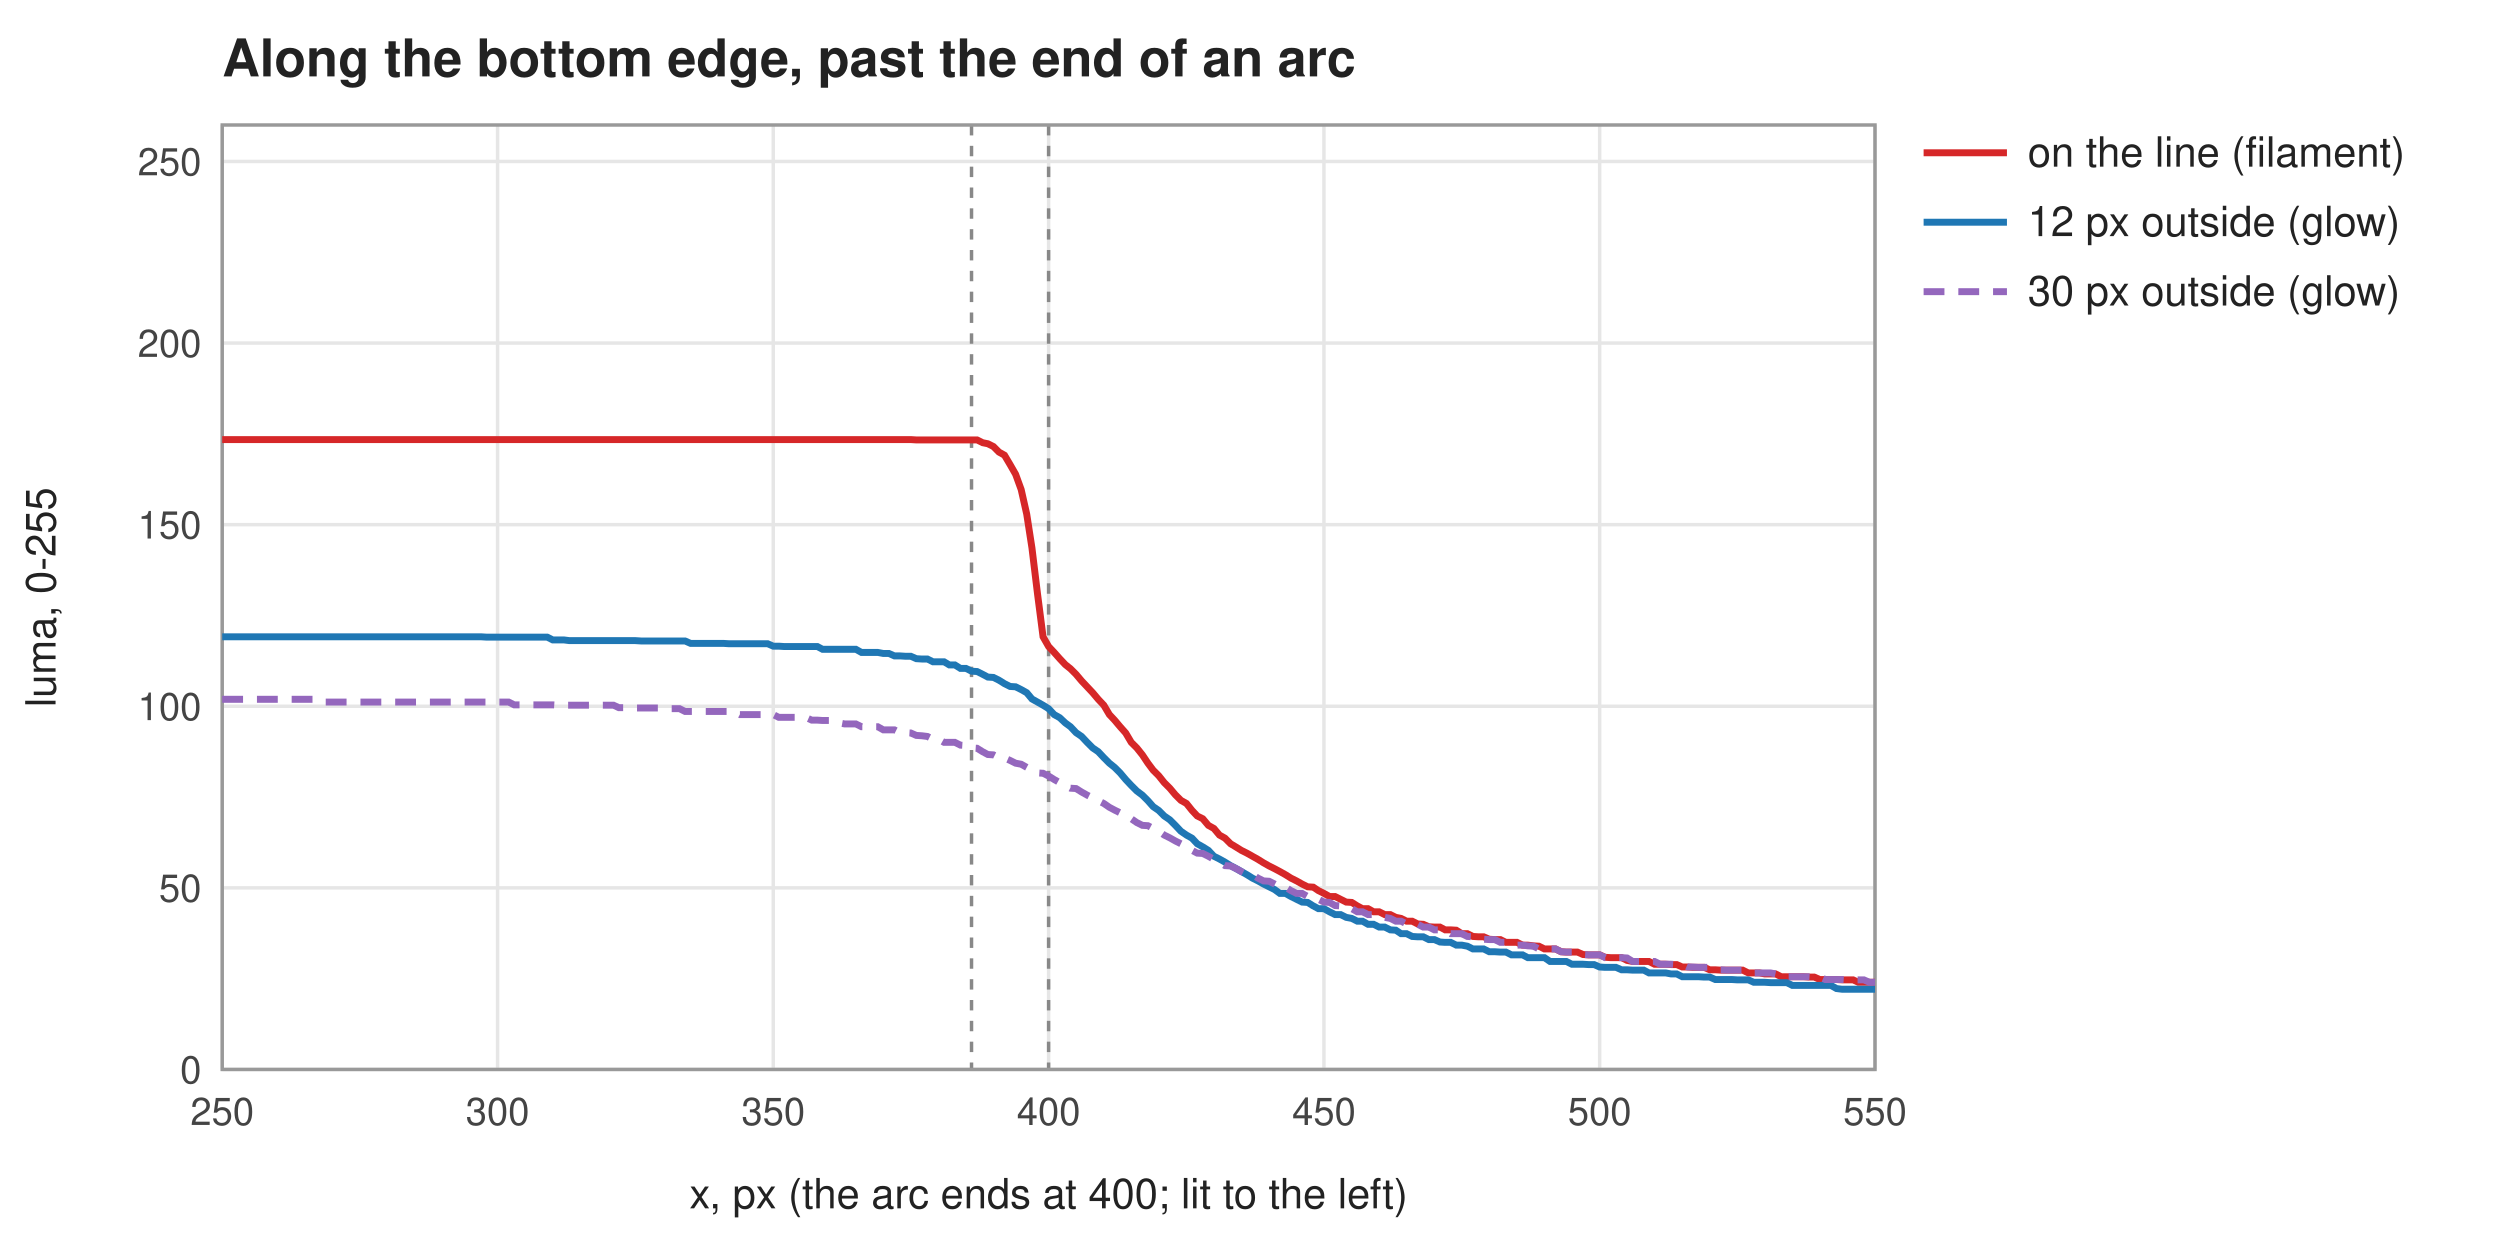
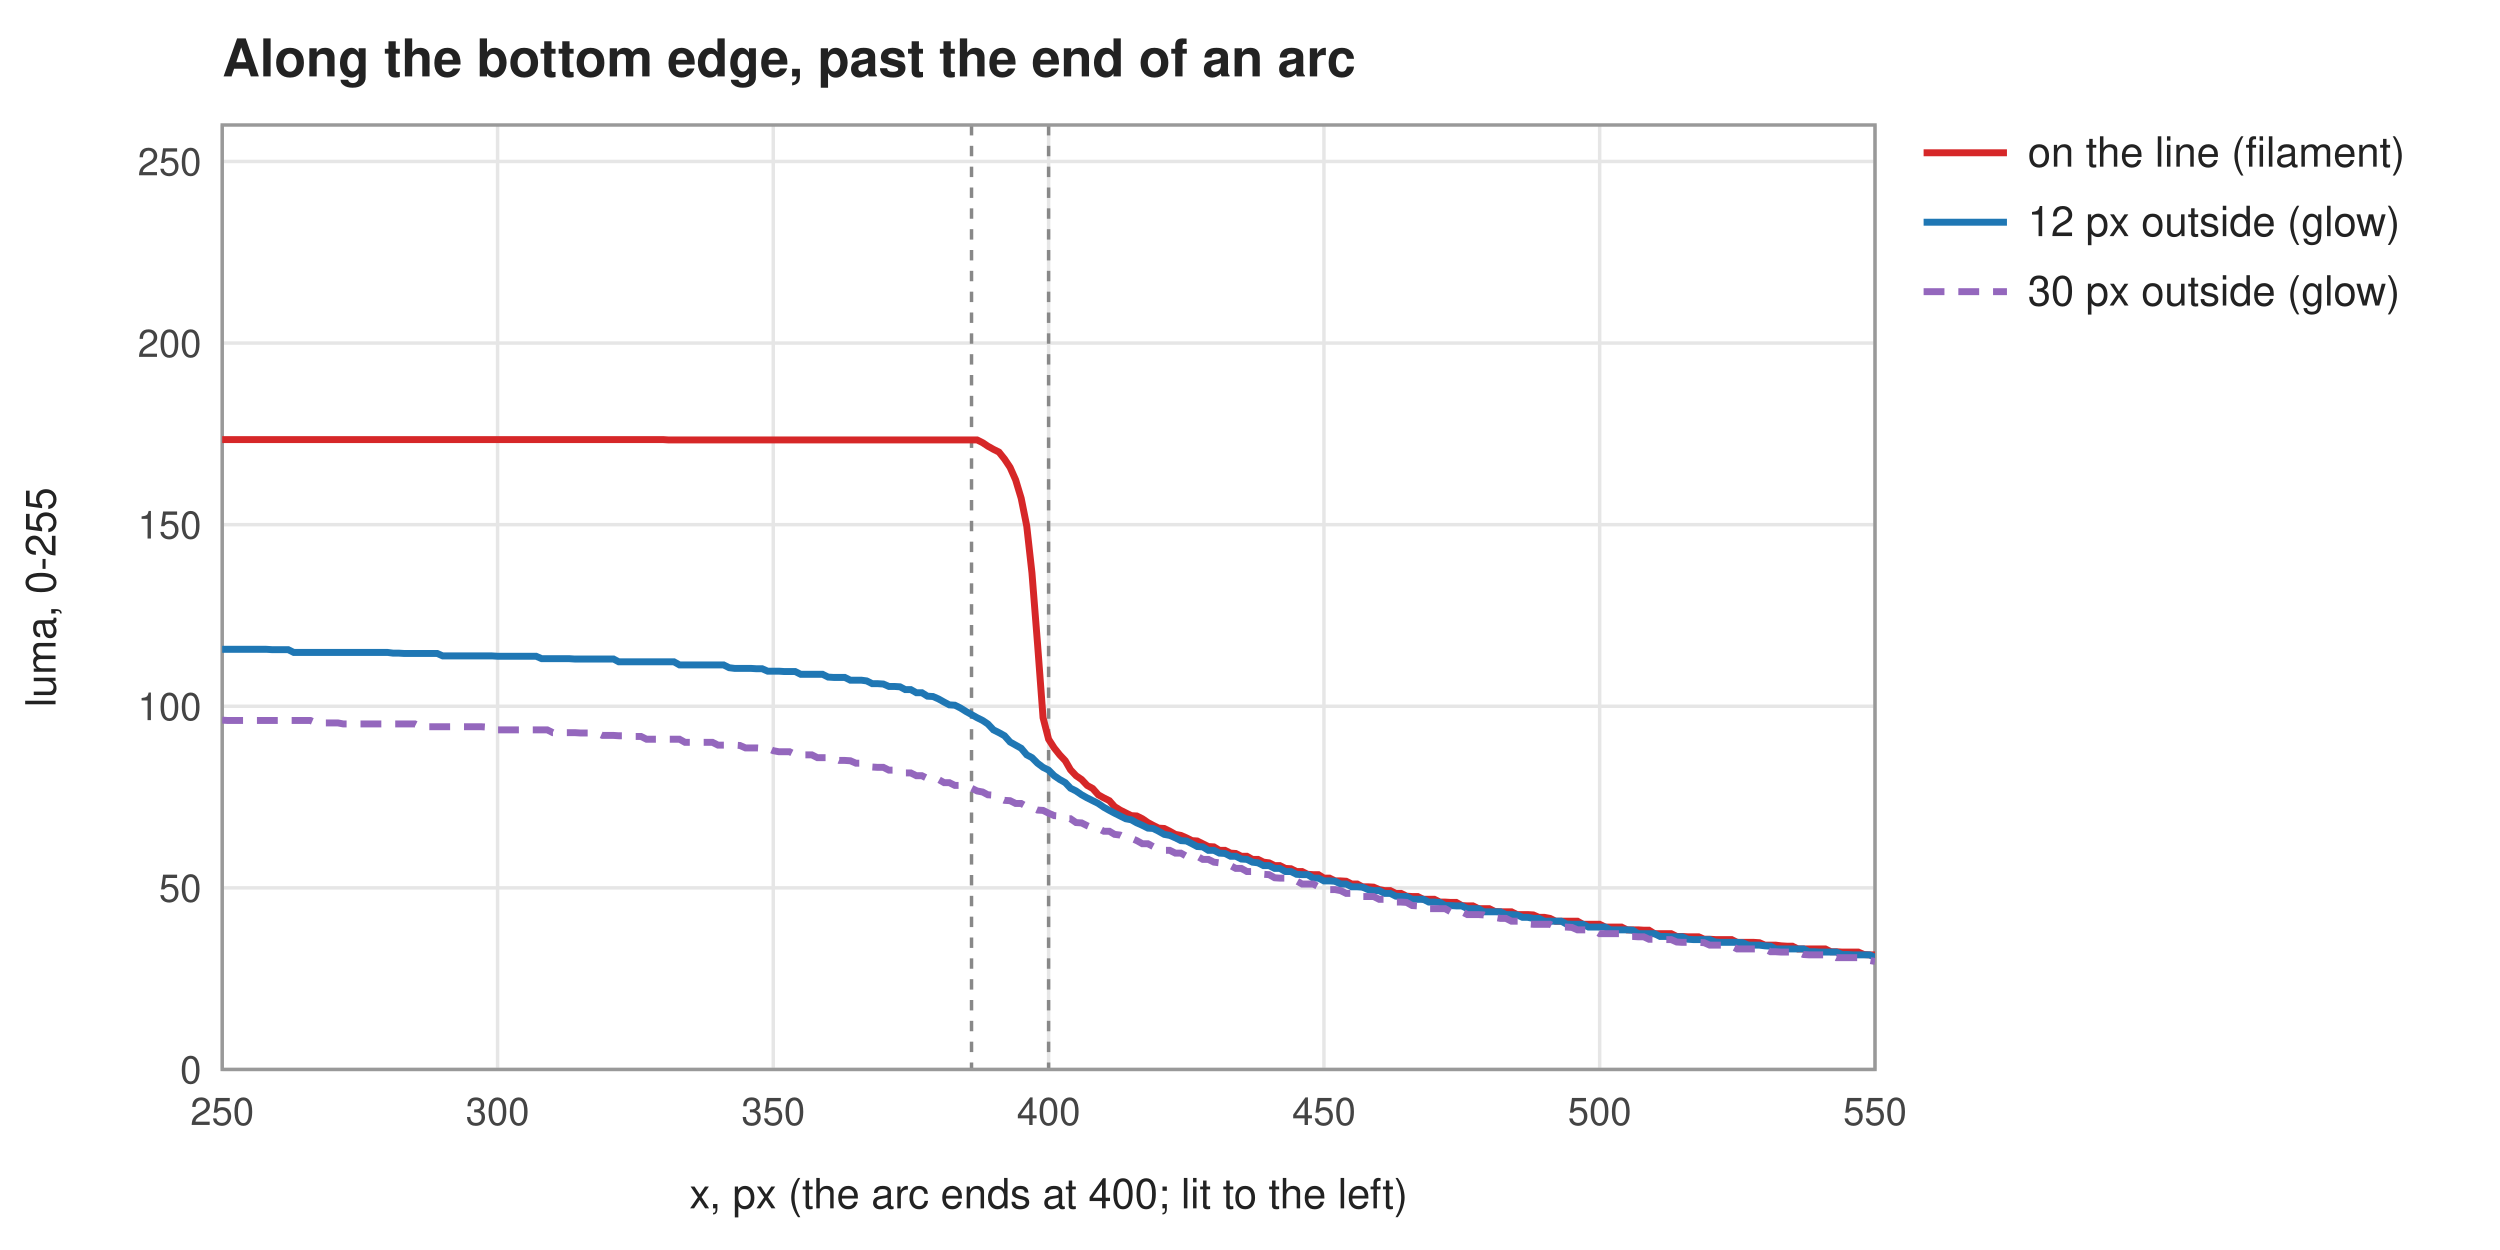
<svg xmlns="http://www.w3.org/2000/svg" width="720" height="360" viewBox="0 0 720 360" font-family="Helvetica, Arial, sans-serif">
  <rect width="100%" height="100%" fill="#ffffff" />
  <text x="64" y="22" font-size="15" font-weight="bold" fill="#222">Along the bottom edge, past the end of an arc</text>
  <line x1="64.0" y1="36" x2="64.0" y2="308" stroke="#e6e6e6" />
  <text x="64.0" y="324" font-size="11" fill="#444" text-anchor="middle">250</text>
  <line x1="143.3" y1="36" x2="143.3" y2="308" stroke="#e6e6e6" />
  <text x="143.3" y="324" font-size="11" fill="#444" text-anchor="middle">300</text>
  <line x1="222.7" y1="36" x2="222.7" y2="308" stroke="#e6e6e6" />
  <text x="222.7" y="324" font-size="11" fill="#444" text-anchor="middle">350</text>
  <line x1="302.0" y1="36" x2="302.0" y2="308" stroke="#e6e6e6" />
  <text x="302.0" y="324" font-size="11" fill="#444" text-anchor="middle">400</text>
  <line x1="381.3" y1="36" x2="381.3" y2="308" stroke="#e6e6e6" />
  <text x="381.3" y="324" font-size="11" fill="#444" text-anchor="middle">450</text>
  <line x1="460.7" y1="36" x2="460.7" y2="308" stroke="#e6e6e6" />
  <text x="460.7" y="324" font-size="11" fill="#444" text-anchor="middle">500</text>
  <line x1="540.0" y1="36" x2="540.0" y2="308" stroke="#e6e6e6" />
  <text x="540.0" y="324" font-size="11" fill="#444" text-anchor="middle">550</text>
  <line x1="64" y1="308.0" x2="540" y2="308.0" stroke="#e6e6e6" />
  <text x="58" y="312.0" font-size="11" fill="#444" text-anchor="end">0</text>
  <line x1="64" y1="255.7" x2="540" y2="255.7" stroke="#e6e6e6" />
  <text x="58" y="259.7" font-size="11" fill="#444" text-anchor="end">50</text>
  <line x1="64" y1="203.4" x2="540" y2="203.4" stroke="#e6e6e6" />
  <text x="58" y="207.4" font-size="11" fill="#444" text-anchor="end">100</text>
  <line x1="64" y1="151.1" x2="540" y2="151.1" stroke="#e6e6e6" />
  <text x="58" y="155.1" font-size="11" fill="#444" text-anchor="end">150</text>
  <line x1="64" y1="98.8" x2="540" y2="98.8" stroke="#e6e6e6" />
  <text x="58" y="102.8" font-size="11" fill="#444" text-anchor="end">200</text>
  <line x1="64" y1="46.5" x2="540" y2="46.5" stroke="#e6e6e6" />
  <text x="58" y="50.5" font-size="11" fill="#444" text-anchor="end">250</text>
  <line x1="279.8" y1="36" x2="279.8" y2="308" stroke="#888" stroke-dasharray="3,3" />
  <line x1="302.0" y1="36" x2="302.0" y2="308" stroke="#888" stroke-dasharray="3,3" />
  <rect x="64" y="36" width="476" height="272" fill="none" stroke="#999" />
  <text x="302" y="348" font-size="12" fill="#222" text-anchor="middle">x, px (the arc ends at 400; lit to the left)</text>
  <text transform="translate(16,172) rotate(-90)" font-size="12" fill="#222" text-anchor="middle">luma, 0-255</text>
  <clipPath id="plot">
    <rect x="64" y="36" width="476" height="272" />
  </clipPath>
-   <polyline clip-path="url(#plot)" fill="none" stroke="#d62728" stroke-width="2" points="64.0,126.6 65.6,126.6 67.2,126.6 68.8,126.6 70.3,126.6 71.9,126.6 73.5,126.6 75.1,126.6 76.7,126.6 78.3,126.6 79.9,126.6 81.5,126.6 83.0,126.6 84.6,126.6 86.2,126.6 87.8,126.6 89.4,126.6 91.0,126.6 92.6,126.6 94.1,126.6 95.7,126.6 97.3,126.6 98.9,126.6 100.5,126.6 102.1,126.6 103.7,126.6 105.3,126.6 106.8,126.6 108.4,126.6 110.0,126.6 111.6,126.6 113.2,126.6 114.8,126.6 116.4,126.6 117.9,126.6 119.5,126.6 121.1,126.6 122.7,126.6 124.3,126.6 125.9,126.6 127.5,126.6 129.1,126.6 130.6,126.6 132.2,126.6 133.8,126.6 135.4,126.6 137.0,126.6 138.6,126.6 140.2,126.6 141.7,126.6 143.3,126.6 144.9,126.6 146.5,126.6 148.1,126.6 149.7,126.6 151.3,126.6 152.9,126.6 154.4,126.6 156.0,126.6 157.6,126.6 159.2,126.6 160.8,126.6 162.4,126.6 164.0,126.6 165.5,126.6 167.1,126.6 168.7,126.6 170.3,126.6 171.9,126.6 173.5,126.6 175.1,126.6 176.7,126.6 178.2,126.6 179.8,126.6 181.4,126.6 183.0,126.6 184.6,126.6 186.2,126.6 187.8,126.6 189.3,126.6 190.9,126.6 192.5,126.6 194.1,126.6 195.7,126.6 197.3,126.6 198.9,126.6 200.5,126.6 202.0,126.6 203.6,126.6 205.2,126.6 206.8,126.6 208.4,126.6 210.0,126.6 211.6,126.6 213.1,126.6 214.7,126.6 216.3,126.6 217.9,126.6 219.5,126.6 221.1,126.6 222.7,126.6 224.3,126.6 225.8,126.6 227.4,126.6 229.0,126.6 230.6,126.6 232.2,126.6 233.8,126.6 235.4,126.6 236.9,126.6 238.5,126.6 240.1,126.6 241.7,126.6 243.3,126.6 244.9,126.6 246.5,126.6 248.1,126.6 249.6,126.6 251.2,126.6 252.8,126.6 254.4,126.6 256.0,126.6 257.6,126.6 259.2,126.6 260.7,126.6 262.3,126.6 263.9,126.7 265.5,126.7 267.1,126.7 268.7,126.7 270.3,126.7 271.9,126.7 273.4,126.7 275.0,126.7 276.6,126.7 278.2,126.7 279.8,126.7 281.4,126.7 283.0,127.5 284.5,127.8 286.1,128.6 287.7,130.2 289.3,131.1 290.9,133.8 292.5,136.6 294.1,141.0 295.7,148.1 297.2,157.8 298.8,171.0 300.4,183.4 302.0,186.2 303.6,187.9 305.2,189.7 306.8,191.4 308.3,192.6 309.9,194.2 311.5,196.1 313.1,197.8 314.7,199.5 316.3,201.4 317.9,203.1 319.5,205.8 321.0,207.4 322.6,209.3 324.2,211.1 325.8,213.8 327.4,215.4 329.0,217.4 330.6,219.8 332.1,221.8 333.7,223.4 335.3,225.4 336.9,227.0 338.5,228.9 340.1,230.5 341.7,231.4 343.3,233.4 344.8,235.0 346.4,235.8 348.0,237.7 349.6,238.6 351.2,240.5 352.8,241.4 354.4,243.0 355.9,243.9 357.5,244.9 359.1,245.7 360.7,246.6 362.3,247.5 363.9,248.5 365.5,249.4 367.1,250.2 368.6,251.0 370.2,251.9 371.8,252.9 373.4,253.7 375.0,254.6 376.6,255.4 378.2,255.5 379.7,256.5 381.3,257.3 382.9,258.2 384.5,258.2 386.1,259.0 387.7,259.8 389.3,259.9 390.9,260.9 392.4,261.7 394.0,261.7 395.6,262.6 397.2,262.6 398.8,263.4 400.4,263.4 402.0,264.2 403.5,264.5 405.1,265.3 406.7,265.3 408.3,266.1 409.9,266.2 411.5,266.9 413.1,267.0 414.7,267.0 416.2,267.8 417.8,267.8 419.4,267.9 421.0,268.9 422.6,268.9 424.2,269.7 425.8,269.8 427.3,269.8 428.9,270.5 430.5,270.6 432.1,270.6 433.7,271.4 435.3,271.4 436.9,271.4 438.5,272.2 440.0,272.2 441.6,272.4 443.2,272.5 444.8,273.3 446.4,273.3 448.0,273.3 449.6,274.1 451.1,274.2 452.7,274.2 454.3,274.2 455.9,274.9 457.5,275.0 459.1,275.0 460.7,275.0 462.3,275.7 463.8,275.8 465.4,275.8 467.0,275.8 468.6,276.6 470.2,276.9 471.8,276.9 473.4,276.9 474.9,276.9 476.5,277.7 478.1,277.7 479.7,277.7 481.3,277.8 482.9,277.8 484.5,278.5 486.1,278.5 487.6,278.6 489.2,278.6 490.8,278.6 492.4,279.3 494.0,279.3 495.6,279.4 497.2,279.4 498.7,279.4 500.3,279.4 501.9,279.4 503.5,280.2 505.1,280.2 506.7,280.2 508.3,280.5 509.9,280.5 511.4,280.5 513.0,281.3 514.6,281.3 516.2,281.3 517.8,281.3 519.4,281.3 521.0,281.4 522.5,281.4 524.1,282.1 525.7,282.1 527.3,282.1 528.9,282.1 530.5,282.2 532.1,282.2 533.7,282.2 535.2,282.9 536.8,282.9 538.4,282.9 540.0,282.9 " />
+   <polyline clip-path="url(#plot)" fill="none" stroke="#d62728" stroke-width="2" points="64.0,126.6 65.6,126.6 67.2,126.6 68.8,126.6 70.3,126.6 71.9,126.6 73.5,126.6 75.1,126.6 76.7,126.6 78.3,126.6 79.9,126.6 81.5,126.6 83.0,126.6 84.6,126.6 86.2,126.6 87.8,126.6 89.4,126.6 91.0,126.6 92.6,126.6 94.1,126.6 95.7,126.6 97.3,126.6 98.9,126.6 100.5,126.6 102.1,126.6 103.7,126.6 105.3,126.6 106.8,126.6 108.4,126.6 110.0,126.6 111.6,126.6 113.2,126.6 114.8,126.6 116.4,126.6 117.9,126.6 119.5,126.6 121.1,126.6 122.7,126.6 124.3,126.6 125.9,126.6 127.5,126.6 129.1,126.6 130.6,126.6 132.2,126.6 133.8,126.6 135.4,126.6 137.0,126.6 138.6,126.6 140.2,126.6 141.7,126.6 143.3,126.6 144.9,126.6 146.5,126.6 148.1,126.6 149.7,126.6 151.3,126.6 152.9,126.6 154.4,126.6 156.0,126.6 157.6,126.6 159.2,126.6 160.8,126.6 162.4,126.6 164.0,126.6 165.5,126.6 167.1,126.6 168.7,126.6 170.3,126.6 171.9,126.6 173.5,126.6 175.1,126.6 176.7,126.6 178.2,126.6 179.8,126.6 181.4,126.6 183.0,126.6 184.6,126.6 186.2,126.6 187.8,126.6 189.3,126.6 190.9,126.6 192.5,126.7 194.1,126.7 195.7,126.7 197.3,126.7 198.9,126.7 200.5,126.7 202.0,126.7 203.6,126.7 205.2,126.7 206.8,126.7 208.4,126.7 210.0,126.7 211.6,126.7 213.1,126.7 214.7,126.7 216.3,126.7 217.9,126.7 219.5,126.7 221.1,126.7 222.7,126.7 224.3,126.7 225.8,126.7 227.4,126.7 229.0,126.7 230.6,126.7 232.2,126.7 233.8,126.7 235.4,126.7 236.9,126.7 238.5,126.7 240.1,126.7 241.7,126.7 243.3,126.7 244.9,126.7 246.5,126.7 248.1,126.7 249.6,126.7 251.2,126.7 252.8,126.7 254.4,126.7 256.0,126.7 257.6,126.7 259.2,126.7 260.7,126.7 262.3,126.7 263.9,126.7 265.5,126.7 267.1,126.7 268.7,126.7 270.3,126.7 271.9,126.7 273.4,126.7 275.0,126.7 276.6,126.7 278.2,126.7 279.8,126.7 281.4,126.7 283.0,127.5 284.5,128.5 286.1,129.4 287.7,130.2 289.3,132.2 290.9,134.6 292.5,138.2 294.1,143.5 295.7,151.5 297.2,165.0 298.8,185.3 300.4,206.7 302.0,212.9 303.6,215.4 305.2,217.4 306.8,219.1 308.3,221.7 309.9,223.4 311.5,224.5 313.1,226.2 314.7,227.1 316.3,228.9 317.9,229.8 319.5,230.6 321.0,232.3 322.6,233.3 324.2,234.1 325.8,234.9 327.4,235.0 329.0,235.8 330.6,236.9 332.1,237.7 333.7,238.5 335.3,238.6 336.9,239.4 338.5,240.3 340.1,240.6 341.7,241.3 343.3,242.1 344.8,242.2 346.4,243.0 348.0,243.8 349.6,243.9 351.2,244.9 352.8,244.9 354.4,245.7 355.9,245.8 357.5,246.6 359.1,246.6 360.7,247.5 362.3,247.5 363.9,248.3 365.5,248.5 367.1,249.3 368.6,249.3 370.2,250.1 371.8,250.2 373.4,251.0 375.0,251.0 376.6,251.8 378.2,251.9 379.7,251.9 381.3,252.9 382.9,252.9 384.5,253.7 386.1,253.7 387.7,253.8 389.3,254.6 390.9,254.6 392.4,255.4 394.0,255.4 395.6,255.5 397.2,256.2 398.8,256.5 400.4,256.5 402.0,257.3 403.5,257.3 405.1,258.1 406.7,258.2 408.3,258.2 409.9,259.0 411.5,259.0 413.1,259.0 414.7,259.8 416.2,259.8 417.8,259.9 419.4,259.9 421.0,260.8 422.6,260.9 424.2,260.9 425.8,261.7 427.3,261.7 428.9,261.7 430.5,262.5 432.1,262.6 433.7,262.6 435.3,262.6 436.9,263.4 438.5,263.4 440.0,263.4 441.6,263.5 443.2,264.2 444.8,264.2 446.4,264.5 448.0,265.3 449.6,265.3 451.1,265.3 452.7,265.3 454.3,265.3 455.9,266.2 457.5,266.2 459.1,266.2 460.7,266.2 462.3,267.0 463.8,267.0 465.4,267.0 467.0,267.0 468.6,267.8 470.2,267.8 471.8,267.8 473.4,267.9 474.9,267.9 476.5,268.9 478.1,268.9 479.7,268.9 481.3,268.9 482.9,269.7 484.5,269.7 486.1,269.8 487.6,269.8 489.2,269.8 490.8,270.5 492.4,270.5 494.0,270.6 495.6,270.6 497.2,270.6 498.7,270.6 500.3,271.4 501.9,271.4 503.5,271.4 505.1,271.4 506.7,271.5 508.3,272.2 509.9,272.2 511.4,272.2 513.0,272.4 514.6,272.5 516.2,272.5 517.8,273.3 519.4,273.3 521.0,273.3 522.5,273.3 524.1,273.3 525.7,273.3 527.3,274.1 528.9,274.1 530.5,274.2 532.1,274.2 533.7,274.2 535.2,274.2 536.8,274.9 538.4,275.0 540.0,275.0 " />
  <line x1="554" y1="44" x2="578" y2="44" stroke="#d62728" stroke-width="2" />
  <text x="584" y="48" font-size="12" fill="#222">on the line (filament)</text>
-   <polyline clip-path="url(#plot)" fill="none" stroke="#1f77b4" stroke-width="2" points="64.0,183.4 65.6,183.4 67.2,183.4 68.8,183.4 70.3,183.4 71.9,183.4 73.5,183.4 75.1,183.4 76.7,183.4 78.3,183.4 79.9,183.4 81.5,183.4 83.0,183.4 84.6,183.4 86.2,183.4 87.8,183.4 89.4,183.4 91.0,183.4 92.6,183.4 94.1,183.4 95.7,183.4 97.3,183.4 98.9,183.4 100.5,183.4 102.1,183.4 103.7,183.4 105.3,183.4 106.8,183.4 108.4,183.4 110.0,183.4 111.6,183.4 113.2,183.4 114.8,183.4 116.4,183.4 117.9,183.4 119.5,183.4 121.1,183.4 122.7,183.4 124.3,183.4 125.9,183.4 127.5,183.4 129.1,183.4 130.6,183.4 132.2,183.4 133.8,183.4 135.4,183.4 137.0,183.4 138.6,183.4 140.2,183.5 141.7,183.5 143.3,183.5 144.9,183.5 146.5,183.5 148.1,183.5 149.7,183.5 151.3,183.5 152.9,183.5 154.4,183.5 156.0,183.5 157.6,183.5 159.2,184.3 160.8,184.3 162.4,184.3 164.0,184.5 165.5,184.5 167.1,184.5 168.7,184.5 170.3,184.5 171.9,184.5 173.5,184.5 175.1,184.5 176.7,184.5 178.2,184.5 179.8,184.5 181.4,184.5 183.0,184.5 184.6,184.6 186.2,184.6 187.8,184.6 189.3,184.6 190.9,184.6 192.5,184.6 194.1,184.6 195.7,184.6 197.3,184.6 198.9,185.3 200.5,185.3 202.0,185.3 203.6,185.3 205.2,185.3 206.8,185.3 208.4,185.3 210.0,185.4 211.6,185.4 213.1,185.4 214.7,185.4 216.3,185.4 217.9,185.4 219.5,185.4 221.1,185.4 222.7,186.1 224.3,186.1 225.8,186.2 227.4,186.2 229.0,186.2 230.6,186.2 232.2,186.2 233.8,186.2 235.4,186.2 236.9,187.0 238.5,187.0 240.1,187.0 241.7,187.0 243.3,187.0 244.9,187.0 246.5,187.0 248.1,187.9 249.6,187.9 251.2,187.9 252.8,187.9 254.4,188.2 256.0,188.2 257.6,188.9 259.2,188.9 260.7,189.0 262.3,189.0 263.9,189.7 265.5,189.8 267.1,189.8 268.7,190.6 270.3,190.6 271.9,190.6 273.4,191.5 275.0,191.5 276.6,192.5 278.2,192.5 279.8,193.3 281.4,193.4 283.0,194.2 284.5,195.0 286.1,195.1 287.7,195.9 289.3,196.9 290.9,197.7 292.5,197.8 294.1,198.6 295.7,199.5 297.2,201.3 298.8,202.2 300.4,203.1 302.0,204.1 303.6,205.8 305.2,206.7 306.8,208.2 308.3,209.3 309.9,211.0 311.5,212.1 313.1,213.8 314.7,215.4 316.3,216.5 317.9,218.2 319.5,219.8 321.0,221.0 322.6,222.6 324.2,224.5 325.8,226.2 327.4,227.8 329.0,229.0 330.6,230.6 332.1,232.3 333.7,233.4 335.3,235.0 336.9,236.1 338.5,237.7 340.1,239.4 341.7,240.5 343.3,241.4 344.8,243.0 346.4,243.9 348.0,244.9 349.6,246.6 351.2,247.4 352.8,248.3 354.4,249.3 355.9,250.1 357.5,251.0 359.1,251.9 360.7,252.9 362.3,253.7 363.9,254.6 365.5,255.4 367.1,256.2 368.6,257.3 370.2,257.3 371.8,258.2 373.4,259.0 375.0,259.8 376.6,259.9 378.2,260.9 379.7,261.7 381.3,261.7 382.9,262.6 384.5,263.4 386.1,263.4 387.7,264.2 389.3,264.5 390.9,265.3 392.4,265.3 394.0,266.2 395.6,266.2 397.2,267.0 398.8,267.0 400.4,267.8 402.0,267.9 403.5,268.9 405.1,268.9 406.7,269.7 408.3,269.8 409.9,269.8 411.5,270.6 413.1,270.6 414.7,271.3 416.2,271.4 417.8,271.4 419.4,272.2 421.0,272.2 422.6,272.5 424.2,273.3 425.8,273.3 427.3,273.3 428.9,274.1 430.5,274.1 432.1,274.2 433.7,274.2 435.3,275.0 436.9,275.0 438.5,275.0 440.0,275.8 441.6,275.8 443.2,275.8 444.8,275.8 446.4,276.9 448.0,276.9 449.6,276.9 451.1,276.9 452.7,277.7 454.3,277.7 455.9,277.7 457.5,277.8 459.1,277.8 460.7,278.5 462.3,278.6 463.8,278.6 465.4,278.6 467.0,279.3 468.6,279.3 470.2,279.4 471.8,279.4 473.4,279.4 474.9,280.2 476.5,280.2 478.1,280.2 479.7,280.2 481.3,280.5 482.9,280.5 484.5,281.3 486.1,281.3 487.6,281.3 489.2,281.3 490.8,281.4 492.4,281.4 494.0,282.1 495.6,282.1 497.2,282.1 498.7,282.1 500.3,282.2 501.9,282.2 503.5,282.2 505.1,282.9 506.7,282.9 508.3,282.9 509.9,283.0 511.4,283.0 513.0,283.0 514.6,283.0 516.2,283.8 517.8,283.8 519.4,283.8 521.0,283.8 522.5,283.8 524.1,283.8 525.7,283.8 527.3,283.8 528.9,284.7 530.5,284.9 532.1,284.9 533.7,284.9 535.2,284.9 536.8,284.9 538.4,284.9 540.0,284.9 " />
+   <polyline clip-path="url(#plot)" fill="none" stroke="#1f77b4" stroke-width="2" points="64.0,187.0 65.6,187.0 67.2,187.0 68.8,187.0 70.3,187.0 71.9,187.0 73.5,187.0 75.1,187.0 76.7,187.0 78.3,187.1 79.9,187.1 81.5,187.1 83.0,187.1 84.6,187.9 86.2,187.9 87.8,187.9 89.4,187.9 91.0,187.9 92.6,187.9 94.1,187.9 95.7,187.9 97.3,187.9 98.9,187.9 100.5,187.9 102.1,187.9 103.7,187.9 105.3,187.9 106.8,187.9 108.4,187.9 110.0,187.9 111.6,187.9 113.2,188.1 114.8,188.1 116.4,188.2 117.9,188.2 119.5,188.2 121.1,188.2 122.7,188.2 124.3,188.2 125.9,188.2 127.5,188.9 129.1,188.9 130.6,188.9 132.2,188.9 133.8,188.9 135.4,188.9 137.0,188.9 138.6,188.9 140.2,188.9 141.7,188.9 143.3,189.0 144.9,189.0 146.5,189.0 148.1,189.0 149.7,189.0 151.3,189.0 152.9,189.0 154.4,189.0 156.0,189.7 157.6,189.7 159.2,189.7 160.8,189.7 162.4,189.7 164.0,189.7 165.5,189.8 167.1,189.8 168.7,189.8 170.3,189.8 171.9,189.8 173.5,189.8 175.1,189.8 176.7,189.8 178.2,190.6 179.8,190.6 181.4,190.6 183.0,190.6 184.6,190.6 186.2,190.6 187.8,190.6 189.3,190.6 190.9,190.6 192.5,190.6 194.1,190.6 195.7,191.5 197.3,191.5 198.9,191.5 200.5,191.5 202.0,191.5 203.6,191.5 205.2,191.5 206.8,191.5 208.4,191.5 210.0,192.3 211.6,192.5 213.1,192.5 214.7,192.5 216.3,192.5 217.9,192.6 219.5,192.6 221.1,193.3 222.7,193.3 224.3,193.3 225.8,193.4 227.4,193.4 229.0,193.4 230.6,194.2 232.2,194.2 233.8,194.2 235.4,194.2 236.9,194.2 238.5,195.0 240.1,195.1 241.7,195.1 243.3,195.1 244.9,195.9 246.5,195.9 248.1,195.9 249.6,196.1 251.2,196.9 252.8,196.9 254.4,197.0 256.0,197.7 257.6,197.7 259.2,197.8 260.7,198.6 262.3,198.6 263.9,199.5 265.5,199.5 267.1,200.5 268.7,200.6 270.3,201.3 271.9,202.2 273.4,203.0 275.0,203.1 276.6,203.9 278.2,204.9 279.8,205.8 281.4,206.7 283.0,207.5 284.5,208.5 286.1,210.2 287.7,211.0 289.3,211.9 290.9,213.7 292.5,214.6 294.1,215.5 295.7,217.4 297.2,218.2 298.8,219.8 300.4,221.0 302.0,221.8 303.6,223.4 305.2,224.5 306.8,225.4 308.3,227.0 309.9,227.8 311.5,228.9 313.1,229.8 314.7,230.6 316.3,231.4 317.9,232.5 319.5,233.4 321.0,234.2 322.6,235.0 324.2,235.8 325.8,236.1 327.4,237.0 329.0,237.7 330.6,238.5 332.1,238.6 333.7,239.4 335.3,240.3 336.9,240.6 338.5,241.3 340.1,242.1 341.7,242.2 343.3,243.0 344.8,243.8 346.4,243.9 348.0,244.9 349.6,244.9 351.2,245.7 352.8,245.8 354.4,246.6 355.9,246.6 357.5,247.4 359.1,247.5 360.7,248.3 362.3,248.5 363.9,249.3 365.5,249.3 367.1,250.1 368.6,250.1 370.2,251.0 371.8,251.0 373.4,251.8 375.0,251.9 376.6,251.9 378.2,252.9 379.7,252.9 381.3,253.7 382.9,253.7 384.5,253.8 386.1,254.6 387.7,254.6 389.3,255.4 390.9,255.4 392.4,255.5 394.0,256.2 395.6,256.5 397.2,256.5 398.8,257.3 400.4,257.3 402.0,258.1 403.5,258.2 405.1,258.2 406.7,259.0 408.3,259.0 409.9,259.0 411.5,259.8 413.1,259.8 414.7,259.9 416.2,260.8 417.8,260.8 419.4,260.9 421.0,260.9 422.6,261.7 424.2,261.7 425.8,261.7 427.3,262.6 428.9,262.6 430.5,262.6 432.1,262.6 433.7,263.4 435.3,263.4 436.9,263.5 438.5,264.2 440.0,264.2 441.6,264.5 443.2,264.5 444.8,265.3 446.4,265.3 448.0,265.3 449.6,265.3 451.1,266.1 452.7,266.2 454.3,266.2 455.9,266.2 457.5,267.0 459.1,267.0 460.7,267.0 462.3,267.0 463.8,267.8 465.4,267.8 467.0,267.8 468.6,267.8 470.2,267.9 471.8,268.9 473.4,268.9 474.9,268.9 476.5,268.9 478.1,269.7 479.7,269.7 481.3,269.8 482.9,269.8 484.5,269.8 486.1,270.5 487.6,270.6 489.2,270.6 490.8,270.6 492.4,270.6 494.0,271.3 495.6,271.4 497.2,271.4 498.7,271.4 500.3,271.4 501.9,271.5 503.5,272.2 505.1,272.2 506.7,272.2 508.3,272.4 509.9,272.5 511.4,273.3 513.0,273.3 514.6,273.3 516.2,273.3 517.8,273.3 519.4,273.3 521.0,274.1 522.5,274.1 524.1,274.2 525.7,274.2 527.3,274.2 528.9,274.2 530.5,274.9 532.1,274.9 533.7,275.0 535.2,275.0 536.8,275.0 538.4,275.0 540.0,275.7 " />
  <line x1="554" y1="64" x2="578" y2="64" stroke="#1f77b4" stroke-width="2" />
  <text x="584" y="68" font-size="12" fill="#222">12 px outside (glow)</text>
-   <polyline clip-path="url(#plot)" fill="none" stroke="#9467bd" stroke-width="2" stroke-dasharray="6,4" points="64.0,201.4 65.6,201.4 67.2,201.4 68.8,201.4 70.3,201.4 71.9,201.4 73.5,201.4 75.1,201.4 76.7,201.4 78.3,201.4 79.9,201.4 81.5,201.4 83.0,201.4 84.6,201.4 86.2,201.4 87.8,201.4 89.4,201.4 91.0,201.4 92.6,202.2 94.1,202.2 95.7,202.2 97.3,202.2 98.9,202.2 100.5,202.2 102.1,202.2 103.7,202.2 105.3,202.2 106.8,202.2 108.4,202.2 110.0,202.2 111.6,202.2 113.2,202.2 114.8,202.2 116.4,202.2 117.9,202.2 119.5,202.2 121.1,202.2 122.7,202.2 124.3,202.2 125.9,202.2 127.5,202.2 129.1,202.2 130.6,202.2 132.2,202.2 133.8,202.2 135.4,202.2 137.0,202.2 138.6,202.2 140.2,202.2 141.7,202.2 143.3,202.2 144.9,202.2 146.5,202.2 148.1,203.0 149.7,203.0 151.3,203.0 152.9,203.0 154.4,203.0 156.0,203.0 157.6,203.0 159.2,203.0 160.8,203.1 162.4,203.1 164.0,203.1 165.5,203.1 167.1,203.1 168.7,203.1 170.3,203.1 171.9,203.1 173.5,203.1 175.1,203.1 176.7,203.1 178.2,203.8 179.8,203.8 181.4,203.8 183.0,203.9 184.6,203.9 186.2,203.9 187.8,203.9 189.3,203.9 190.9,203.9 192.5,204.1 194.1,204.1 195.7,204.1 197.3,204.9 198.9,204.9 200.5,204.9 202.0,204.9 203.6,204.9 205.2,204.9 206.8,204.9 208.4,204.9 210.0,204.9 211.6,205.0 213.1,205.8 214.7,205.8 216.3,205.8 217.9,205.8 219.5,205.8 221.1,205.8 222.7,205.8 224.3,206.6 225.8,206.6 227.4,206.6 229.0,206.6 230.6,206.7 232.2,206.7 233.8,207.4 235.4,207.4 236.9,207.5 238.5,207.5 240.1,207.5 241.7,208.2 243.3,208.5 244.9,208.5 246.5,208.5 248.1,209.3 249.6,209.3 251.2,209.3 252.8,209.3 254.4,210.2 256.0,210.2 257.6,210.2 259.2,211.0 260.7,211.0 262.3,211.1 263.9,211.8 265.5,211.9 267.1,212.1 268.7,212.9 270.3,212.9 271.9,213.8 273.4,213.8 275.0,213.8 276.6,214.6 278.2,214.7 279.8,215.4 281.4,215.5 283.0,216.5 284.5,217.3 286.1,217.4 287.7,218.2 289.3,218.3 290.9,219.0 292.5,219.8 294.1,220.1 295.7,221.0 297.2,221.8 298.8,222.6 300.4,222.7 302.0,223.5 303.6,224.5 305.2,225.4 306.8,226.2 308.3,227.0 309.9,227.1 311.5,228.1 313.1,229.0 314.7,229.8 316.3,230.6 317.9,231.4 319.5,232.5 321.0,233.3 322.6,234.1 324.2,235.0 325.8,235.8 327.4,236.9 329.0,237.7 330.6,237.8 332.1,238.6 333.7,239.4 335.3,240.5 336.9,241.3 338.5,242.2 340.1,243.0 341.7,243.9 343.3,244.9 344.8,245.7 346.4,245.8 348.0,246.6 349.6,247.5 351.2,248.3 352.8,249.3 354.4,249.4 355.9,250.1 357.5,251.0 359.1,251.8 360.7,251.9 362.3,252.9 363.9,253.7 365.5,253.8 367.1,254.6 368.6,255.4 370.2,255.5 371.8,256.5 373.4,257.3 375.0,257.3 376.6,258.2 378.2,258.2 379.7,259.0 381.3,259.8 382.9,259.9 384.5,260.8 386.1,260.9 387.7,261.7 389.3,261.7 390.9,262.6 392.4,262.6 394.0,263.4 395.6,263.4 397.2,264.2 398.8,264.2 400.4,264.5 402.0,265.3 403.5,265.3 405.1,266.1 406.7,266.2 408.3,266.2 409.9,267.0 411.5,267.0 413.1,267.8 414.7,267.8 416.2,267.9 417.8,268.9 419.4,268.9 421.0,268.9 422.6,269.7 424.2,269.8 425.8,269.8 427.3,270.5 428.9,270.6 430.5,270.6 432.1,271.4 433.7,271.4 435.3,271.4 436.9,272.2 438.5,272.2 440.0,272.4 441.6,272.5 443.2,273.3 444.8,273.3 446.4,273.3 448.0,273.3 449.6,274.1 451.1,274.2 452.7,274.2 454.3,274.2 455.9,274.9 457.5,275.0 459.1,275.0 460.7,275.0 462.3,275.8 463.8,275.8 465.4,275.8 467.0,275.8 468.6,275.9 470.2,276.9 471.8,276.9 473.4,276.9 474.9,276.9 476.5,276.9 478.1,277.7 479.7,277.7 481.3,277.7 482.9,277.8 484.5,277.8 486.1,278.5 487.6,278.5 489.2,278.6 490.8,278.6 492.4,278.6 494.0,279.3 495.6,279.3 497.2,279.4 498.7,279.4 500.3,279.4 501.9,279.4 503.5,279.4 505.1,280.2 506.7,280.2 508.3,280.2 509.9,280.2 511.4,280.5 513.0,280.5 514.6,281.3 516.2,281.3 517.8,281.3 519.4,281.3 521.0,281.3 522.5,281.4 524.1,281.4 525.7,282.1 527.3,282.1 528.9,282.1 530.5,282.1 532.1,282.2 533.7,282.2 535.2,282.2 536.8,282.2 538.4,282.9 540.0,282.9 " />
+   <polyline clip-path="url(#plot)" fill="none" stroke="#9467bd" stroke-width="2" stroke-dasharray="6,4" points="64.0,207.4 65.6,207.5 67.2,207.5 68.8,207.5 70.3,207.5 71.9,207.5 73.5,207.5 75.1,207.5 76.7,207.5 78.3,207.5 79.9,207.5 81.5,207.5 83.0,207.5 84.6,207.5 86.2,207.5 87.8,207.5 89.4,207.5 91.0,208.2 92.6,208.2 94.1,208.2 95.7,208.2 97.3,208.2 98.9,208.5 100.5,208.5 102.1,208.5 103.7,208.5 105.3,208.5 106.8,208.5 108.4,208.5 110.0,208.5 111.6,208.5 113.2,208.5 114.8,208.5 116.4,208.5 117.9,208.5 119.5,208.5 121.1,209.3 122.7,209.3 124.3,209.3 125.9,209.3 127.5,209.3 129.1,209.3 130.6,209.3 132.2,209.3 133.8,209.3 135.4,209.3 137.0,209.3 138.6,209.3 140.2,209.4 141.7,209.4 143.3,210.2 144.9,210.2 146.5,210.2 148.1,210.2 149.7,210.2 151.3,210.2 152.9,210.2 154.4,210.2 156.0,210.2 157.6,210.2 159.2,211.0 160.8,211.0 162.4,211.0 164.0,211.0 165.5,211.0 167.1,211.1 168.7,211.1 170.3,211.1 171.9,211.1 173.5,211.8 175.1,211.8 176.7,211.8 178.2,211.9 179.8,211.9 181.4,211.9 183.0,212.1 184.6,212.1 186.2,212.9 187.8,212.9 189.3,212.9 190.9,212.9 192.5,212.9 194.1,212.9 195.7,212.9 197.3,213.8 198.9,213.8 200.5,213.8 202.0,213.8 203.6,213.8 205.2,213.8 206.8,214.6 208.4,214.6 210.0,214.6 211.6,214.6 213.1,214.7 214.7,215.4 216.3,215.4 217.9,215.4 219.5,215.5 221.1,215.5 222.7,216.2 224.3,216.5 225.8,216.5 227.4,216.5 229.0,217.3 230.6,217.4 232.2,217.4 233.8,217.4 235.4,218.2 236.9,218.2 238.5,218.2 240.1,218.3 241.7,219.0 243.3,219.0 244.9,219.1 246.5,219.8 248.1,219.8 249.6,220.1 251.2,220.9 252.8,221.0 254.4,221.0 256.0,221.8 257.6,221.8 259.2,222.5 260.7,222.6 262.3,222.6 263.9,223.4 265.5,223.4 267.1,224.2 268.7,224.5 270.3,224.5 271.9,225.4 273.4,225.4 275.0,226.2 276.6,226.2 278.2,227.0 279.8,227.0 281.4,227.8 283.0,228.1 284.5,228.9 286.1,229.0 287.7,229.8 289.3,230.5 290.9,230.6 292.5,231.4 294.1,231.4 295.7,232.3 297.2,232.6 298.8,233.3 300.4,233.4 302.0,234.2 303.6,234.9 305.2,235.0 306.8,235.8 308.3,235.8 309.9,236.9 311.5,237.0 313.1,237.8 314.7,238.5 316.3,238.6 317.9,239.4 319.5,239.4 321.0,240.3 322.6,240.5 324.2,241.3 325.8,241.4 327.4,242.1 329.0,243.0 330.6,243.0 332.1,243.8 333.7,243.9 335.3,244.9 336.9,244.9 338.5,245.7 340.1,245.7 341.7,246.6 343.3,246.6 344.8,246.6 346.4,247.5 348.0,247.5 349.6,248.3 351.2,248.5 352.8,249.3 354.4,249.3 355.9,250.1 357.5,250.1 359.1,251.0 360.7,251.0 362.3,251.0 363.9,251.8 365.5,251.9 367.1,252.8 368.6,252.9 370.2,252.9 371.8,253.7 373.4,253.7 375.0,254.6 376.6,254.6 378.2,254.6 379.7,255.4 381.3,255.5 382.9,256.2 384.5,256.2 386.1,256.5 387.7,257.3 389.3,257.3 390.9,257.3 392.4,258.2 394.0,258.2 395.6,258.2 397.2,259.0 398.8,259.0 400.4,259.1 402.0,259.8 403.5,259.8 405.1,259.9 406.7,260.8 408.3,260.9 409.9,260.9 411.5,261.7 413.1,261.7 414.7,261.7 416.2,261.7 417.8,262.6 419.4,262.6 421.0,262.6 422.6,263.4 424.2,263.4 425.8,263.4 427.3,263.5 428.9,264.2 430.5,264.2 432.1,264.5 433.7,264.5 435.3,265.3 436.9,265.3 438.5,265.3 440.0,266.1 441.6,266.2 443.2,266.2 444.8,266.2 446.4,266.2 448.0,267.0 449.6,267.0 451.1,267.0 452.7,267.1 454.3,267.8 455.9,267.8 457.5,267.8 459.1,267.9 460.7,268.9 462.3,268.9 463.8,268.9 465.4,268.9 467.0,268.9 468.6,269.7 470.2,269.7 471.8,269.8 473.4,269.8 474.9,270.5 476.5,270.5 478.1,270.6 479.7,270.6 481.3,270.6 482.9,271.3 484.5,271.4 486.1,271.4 487.6,271.4 489.2,271.4 490.8,271.5 492.4,272.2 494.0,272.2 495.6,272.2 497.2,272.4 498.7,272.5 500.3,273.3 501.9,273.3 503.5,273.3 505.1,273.3 506.7,273.3 508.3,273.3 509.9,274.1 511.4,274.1 513.0,274.2 514.6,274.2 516.2,274.2 517.8,274.2 519.4,274.9 521.0,275.0 522.5,275.0 524.1,275.0 525.7,275.0 527.3,275.0 528.9,275.8 530.5,275.8 532.1,275.8 533.7,275.8 535.2,275.8 536.8,275.9 538.4,276.6 540.0,276.9 " />
  <line x1="554" y1="84" x2="578" y2="84" stroke="#9467bd" stroke-width="2" stroke-dasharray="6,4" />
  <text x="584" y="88" font-size="12" fill="#222">30 px outside (glow)</text>
</svg>
